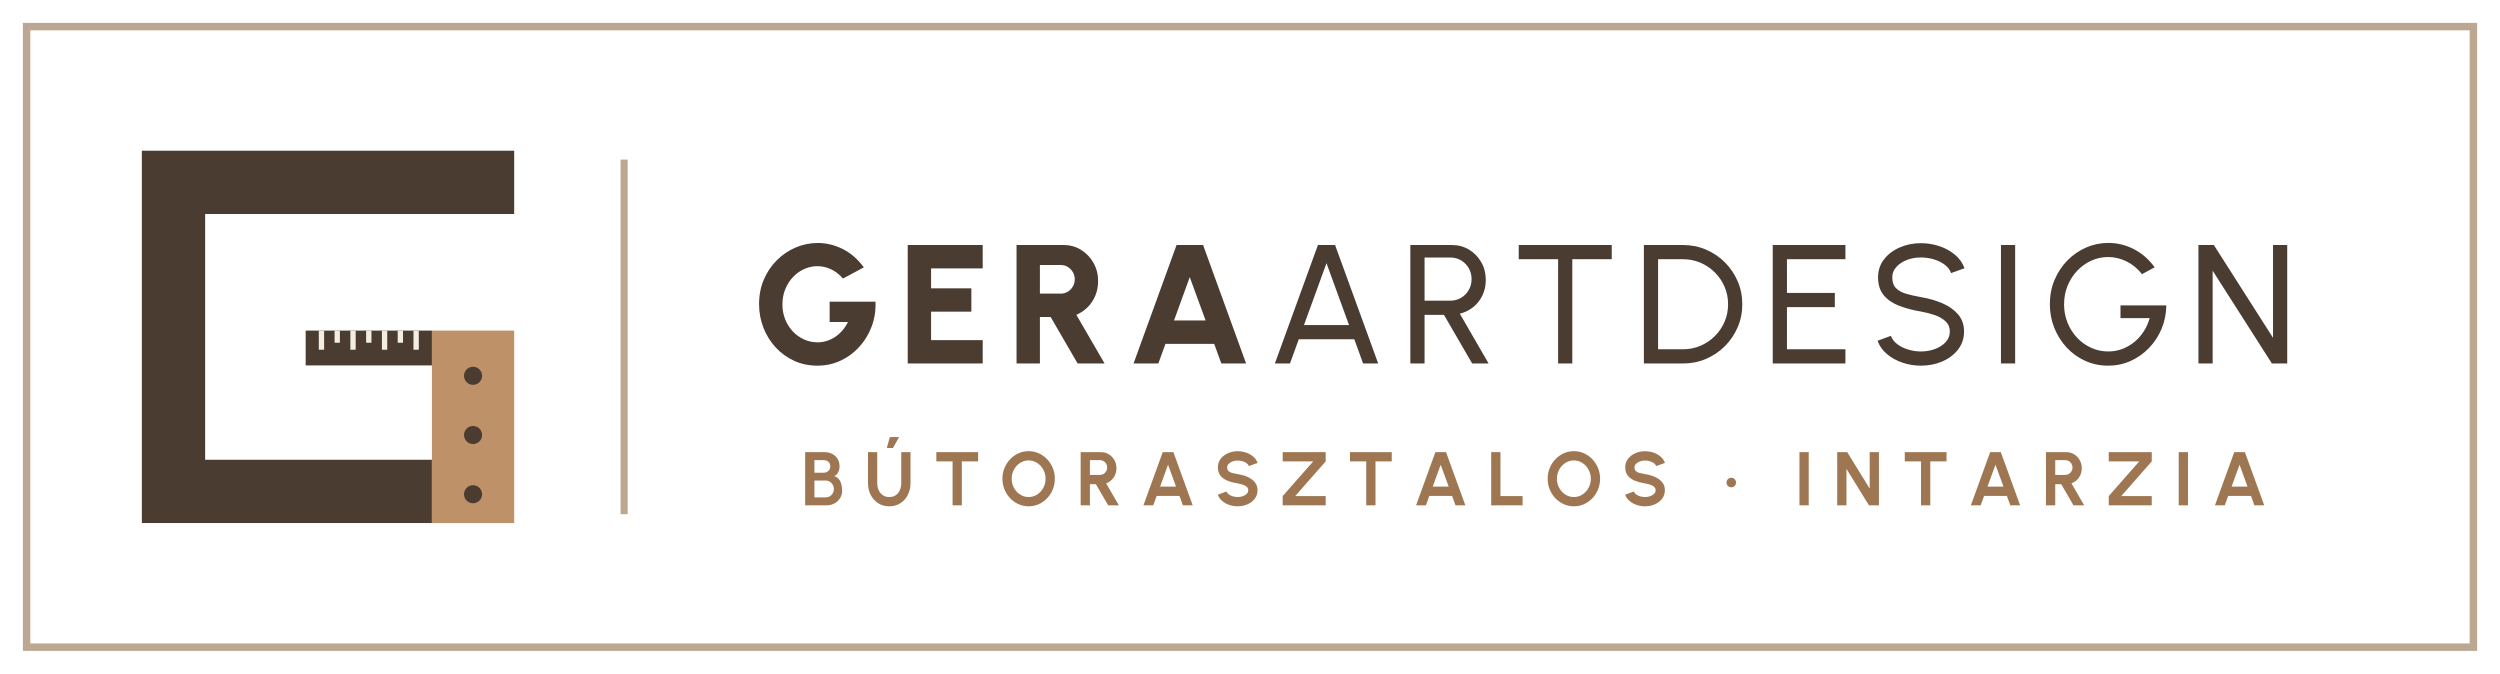
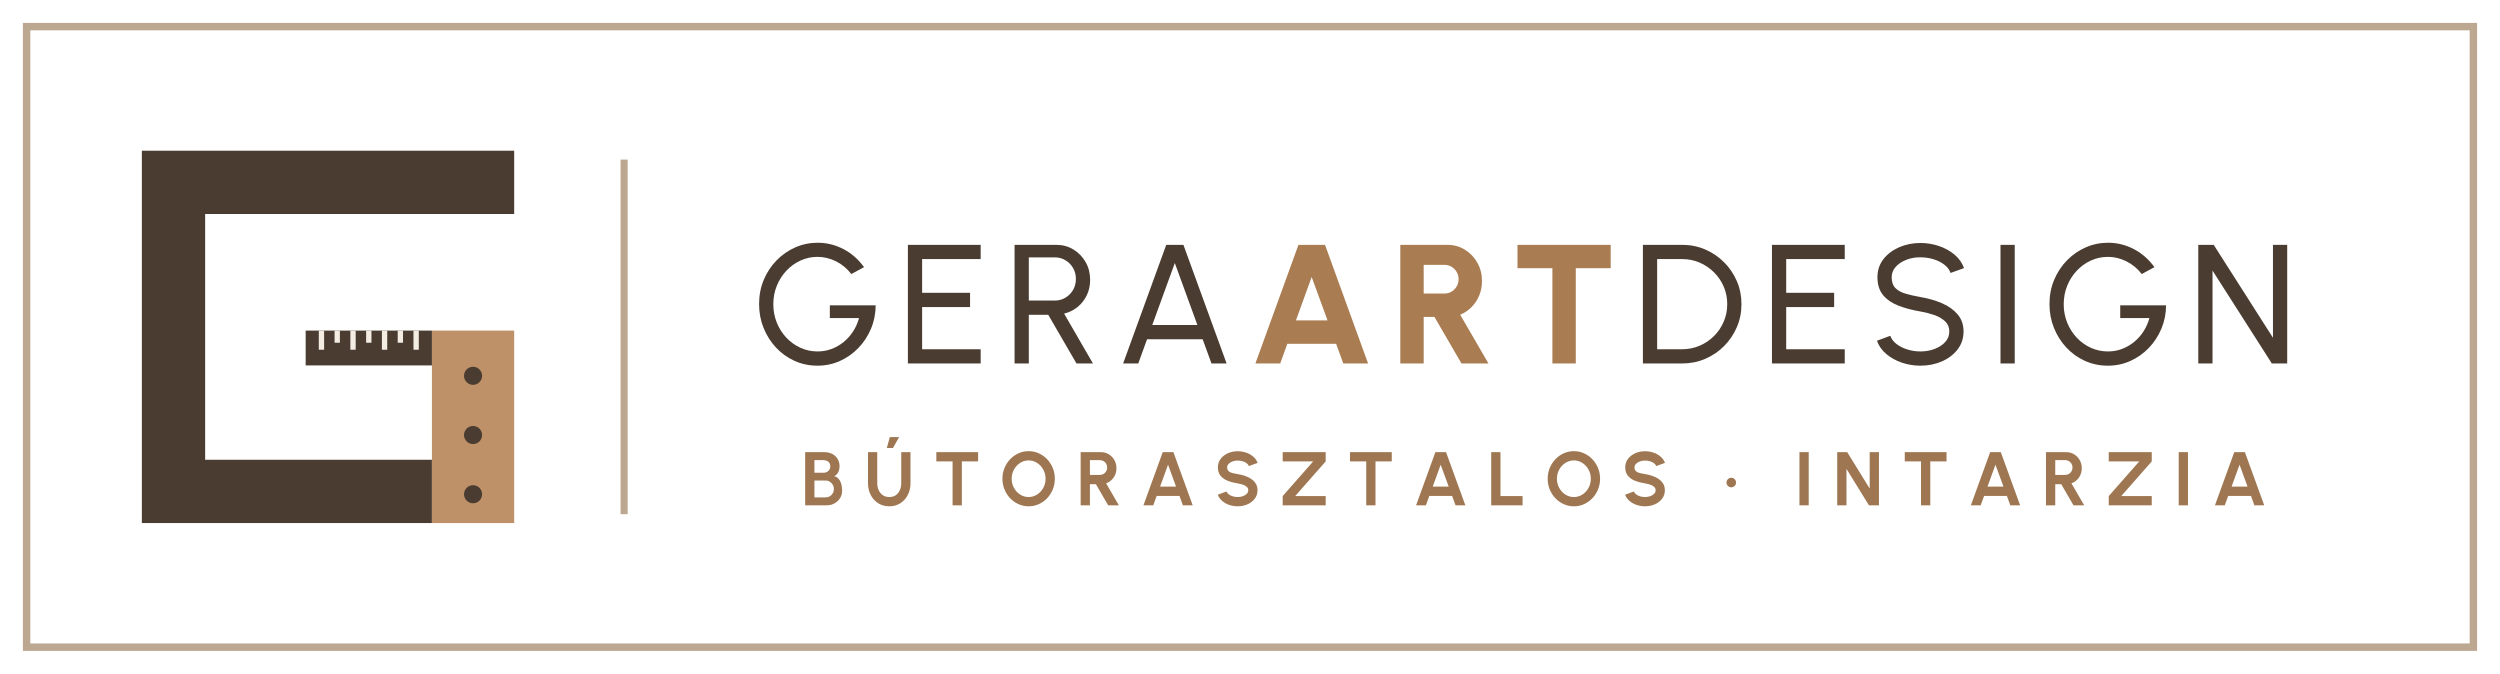
<svg xmlns="http://www.w3.org/2000/svg" viewBox="0 0 282 76" width="282" height="76">
  <rect x="3" y="3" width="276" height="70" fill="none" stroke="#BCA891" stroke-width="0.84" />
  <path d="M58 20.57H19.57V55.43H48.72" fill="none" stroke="#4A3C31" stroke-width="7.14" />
  <rect x="48.72" y="37.29" width="9.28" height="21.71" fill="#BE9168" />
  <circle cx="53.36" cy="42.39" r="1.02" fill="#4A3C31" />
  <circle cx="53.36" cy="49.07" r="1.02" fill="#4A3C31" />
  <circle cx="53.36" cy="55.75" r="1.02" fill="#4A3C31" />
  <rect x="34.48" y="37.29" width="14.24" height="3.93" fill="#4A3C31" />
  <path d="M36.26 37.29v2.16" stroke="#F4EDE3" stroke-width="0.6" />
  <path d="M38.04 37.29v1.37" stroke="#F4EDE3" stroke-width="0.6" />
  <path d="M39.82 37.29v2.16" stroke="#F4EDE3" stroke-width="0.6" />
  <path d="M41.6 37.29v1.37" stroke="#F4EDE3" stroke-width="0.6" />
  <path d="M43.38 37.29v2.16" stroke="#F4EDE3" stroke-width="0.6" />
  <path d="M45.16 37.29v1.37" stroke="#F4EDE3" stroke-width="0.6" />
  <path d="M46.94 37.29v2.16" stroke="#F4EDE3" stroke-width="0.6" />
  <rect x="70" y="18" width=".8" height="40" fill="#BCA891" />
-   <path d="M92.191 41.248Q90.792 41.248 89.594 40.705Q88.396 40.162 87.507 39.202Q86.618 38.243 86.12 36.984Q85.623 35.725 85.623 34.301Q85.623 32.776 86.168 31.516Q86.713 30.256 87.65 29.332Q88.586 28.408 89.774 27.908Q90.963 27.407 92.242 27.407Q93.657 27.407 95.015 28.066Q96.372 28.725 97.44 30.156L95.087 31.422Q94.477 30.712 93.728 30.368Q92.979 30.024 92.208 30.024Q91.438 30.024 90.728 30.34Q90.017 30.657 89.462 31.236Q88.907 31.814 88.582 32.607Q88.257 33.399 88.257 34.353Q88.257 35.24 88.566 36.016Q88.875 36.793 89.421 37.375Q89.967 37.956 90.686 38.285Q91.406 38.614 92.226 38.614Q92.734 38.614 93.224 38.466Q93.714 38.318 94.163 38.031Q94.612 37.743 94.99 37.314Q95.368 36.884 95.651 36.321H93.584V34.03H98.756Q98.816 35.511 98.328 36.817Q97.839 38.122 96.933 39.12Q96.027 40.119 94.814 40.683Q93.6 41.248 92.191 41.248ZM102.392 41.0V27.638H110.849V30.272H105.026V32.525H109.569V35.159H105.026V38.366H110.849V41.0ZM114.666 41.0V27.638H119.971Q121.064 27.638 121.947 28.186Q122.831 28.735 123.349 29.658Q123.867 30.582 123.867 31.696Q123.867 32.573 123.563 33.322Q123.26 34.071 122.706 34.633Q122.152 35.194 121.413 35.512L124.596 41.0H121.557L118.511 35.755H117.301V41.0ZM117.301 33.121H119.661Q120.092 33.121 120.448 32.902Q120.803 32.683 121.018 32.318Q121.233 31.953 121.233 31.507Q121.233 31.061 121.018 30.696Q120.803 30.331 120.448 30.112Q120.092 29.894 119.661 29.894H117.301ZM132.716 27.638H135.708L140.559 41.0H137.766L136.961 38.786H131.465L130.66 41.0H127.866ZM132.43 36.151H135.994L134.204 31.259Z" fill="#4A3C31" />
-   <path d="M148.662 27.638H150.597L155.461 41.0H153.757L152.765 38.27H146.502L145.51 41.0H143.806ZM147.087 36.667H152.172L149.628 29.687ZM159.086 41.0V27.638H163.779Q164.853 27.638 165.717 28.164Q166.581 28.69 167.089 29.581Q167.597 30.472 167.597 31.573Q167.597 32.535 167.217 33.325Q166.836 34.116 166.172 34.649Q165.509 35.181 164.667 35.383L167.914 41.0H166.061L162.879 35.516H160.69V41.0ZM160.69 33.913H163.624Q164.274 33.913 164.813 33.591Q165.352 33.27 165.673 32.721Q165.994 32.172 165.994 31.481Q165.994 30.791 165.673 30.242Q165.352 29.693 164.813 29.371Q164.274 29.05 163.624 29.05H160.69ZM181.804 27.638V29.241H177.356V41.0H175.753V29.241H171.313V27.638ZM185.429 41.0V27.638H189.85Q191.234 27.638 192.445 28.158Q193.656 28.678 194.574 29.599Q195.491 30.52 196.011 31.728Q196.531 32.935 196.531 34.319Q196.531 35.703 196.011 36.91Q195.491 38.118 194.574 39.039Q193.656 39.96 192.445 40.48Q191.234 41.0 189.85 41.0ZM187.033 39.397H189.85Q190.899 39.397 191.818 39.002Q192.738 38.608 193.437 37.91Q194.137 37.212 194.532 36.291Q194.928 35.371 194.928 34.319Q194.928 33.267 194.532 32.347Q194.137 31.428 193.434 30.729Q192.731 30.03 191.816 29.636Q190.9 29.241 189.85 29.241H187.033ZM199.965 41.0V27.638H208.164V29.241H201.569V33.04H206.968V34.643H201.569V39.397H208.164V41.0ZM216.687 41.248Q215.608 41.248 214.605 40.91Q213.602 40.572 212.852 39.942Q212.103 39.313 211.791 38.44L213.293 37.881Q213.483 38.417 214.002 38.813Q214.52 39.208 215.227 39.426Q215.933 39.645 216.687 39.645Q217.544 39.645 218.286 39.363Q219.028 39.082 219.484 38.578Q219.941 38.073 219.941 37.391Q219.941 36.698 219.466 36.251Q218.991 35.803 218.244 35.543Q217.498 35.284 216.687 35.144Q215.308 34.911 214.213 34.488Q213.118 34.065 212.482 33.298Q211.846 32.531 211.846 31.287Q211.846 30.115 212.521 29.25Q213.196 28.384 214.3 27.907Q215.405 27.429 216.687 27.429Q217.743 27.429 218.743 27.759Q219.743 28.09 220.504 28.72Q221.266 29.35 221.6 30.256L220.081 30.804Q219.892 30.26 219.373 29.865Q218.855 29.471 218.152 29.257Q217.45 29.044 216.687 29.044Q215.843 29.034 215.104 29.32Q214.366 29.606 213.908 30.111Q213.449 30.615 213.449 31.287Q213.449 32.085 213.877 32.512Q214.304 32.938 215.038 33.145Q215.771 33.353 216.687 33.517Q217.983 33.733 219.091 34.205Q220.198 34.678 220.871 35.462Q221.545 36.246 221.545 37.391Q221.545 38.554 220.871 39.423Q220.197 40.293 219.093 40.77Q217.989 41.248 216.687 41.248ZM225.707 41.0V27.638H227.31V41.0ZM237.798 41.248Q236.418 41.248 235.221 40.708Q234.023 40.168 233.127 39.209Q232.232 38.25 231.728 36.994Q231.223 35.738 231.223 34.308Q231.223 32.834 231.753 31.574Q232.282 30.314 233.202 29.377Q234.123 28.441 235.311 27.921Q236.499 27.401 237.824 27.401Q239.335 27.401 240.702 28.105Q242.07 28.809 243.047 30.15L241.615 30.926Q240.884 29.984 239.877 29.488Q238.87 28.993 237.809 28.993Q236.794 28.993 235.894 29.403Q234.993 29.813 234.303 30.546Q233.613 31.279 233.22 32.246Q232.827 33.212 232.827 34.333Q232.827 35.433 233.216 36.396Q233.606 37.36 234.291 38.09Q234.975 38.82 235.881 39.232Q236.787 39.645 237.82 39.645Q238.637 39.645 239.379 39.368Q240.12 39.091 240.743 38.585Q241.366 38.078 241.811 37.391Q242.257 36.704 242.482 35.883H239.191V34.449H244.357Q244.346 35.853 243.829 37.084Q243.311 38.316 242.409 39.253Q241.506 40.189 240.328 40.719Q239.149 41.248 237.798 41.248ZM247.984 41.0V27.638H249.722L256.396 38.103V27.638H257.999V41.0H256.269L249.587 30.535V41.0Z" fill="#4A3C31" />
+   <path d="M92.209 41.249Q90.828 41.249 89.628 40.708Q88.428 40.167 87.532 39.206Q86.635 38.245 86.13 36.988Q85.625 35.73 85.625 34.298Q85.625 32.822 86.155 31.56Q86.685 30.299 87.607 29.36Q88.528 28.422 89.718 27.902Q90.908 27.381 92.235 27.381Q93.749 27.381 95.118 28.086Q96.487 28.791 97.466 30.134L96.032 30.911Q95.299 29.967 94.291 29.471Q93.282 28.975 92.22 28.975Q91.204 28.975 90.302 29.386Q89.4 29.797 88.709 30.531Q88.018 31.265 87.624 32.233Q87.231 33.201 87.231 34.324Q87.231 35.425 87.621 36.39Q88.011 37.354 88.697 38.085Q89.382 38.816 90.29 39.23Q91.197 39.643 92.232 39.643Q93.05 39.643 93.792 39.366Q94.535 39.088 95.159 38.581Q95.783 38.074 96.229 37.386Q96.675 36.698 96.9 35.876H93.605V34.439H98.777Q98.767 35.845 98.249 37.079Q97.731 38.312 96.827 39.25Q95.923 40.188 94.742 40.718Q93.562 41.249 92.209 41.249ZM102.41 41.0V27.618H110.62V29.224H104.015V33.028H109.423V34.634H104.015V39.394H110.62V41.0ZM114.444 41.0V27.618H119.143Q120.218 27.618 121.084 28.145Q121.949 28.672 122.458 29.564Q122.967 30.457 122.967 31.559Q122.967 32.522 122.586 33.314Q122.204 34.106 121.54 34.639Q120.875 35.173 120.032 35.375L123.285 41.0H121.428L118.242 35.508H116.05V41.0ZM116.05 33.903H118.988Q119.638 33.903 120.179 33.58Q120.719 33.258 121.04 32.709Q121.361 32.159 121.361 31.467Q121.361 30.776 121.04 30.226Q120.719 29.676 120.179 29.354Q119.638 29.032 118.988 29.032H116.05ZM131.552 27.618H133.489L138.361 41.0H136.654L135.66 38.266H129.388L128.395 41.0H126.688ZM129.975 36.66H135.066L132.519 29.67Z" fill="#4A3C31" />
+   <path d="M146.466 27.618H149.462L154.32 41.0H151.523L150.717 38.782H145.212L144.406 41.0H141.609ZM146.179 36.144H149.748L147.956 31.245ZM157.954 41.0V27.618H163.266Q164.361 27.618 165.245 28.168Q166.13 28.717 166.649 29.642Q167.168 30.566 167.168 31.682Q167.168 32.561 166.864 33.311Q166.56 34.061 166.005 34.623Q165.45 35.186 164.71 35.504L167.898 41.0H164.855L161.804 35.747H160.592V41.0ZM160.592 33.109H162.956Q163.387 33.109 163.744 32.89Q164.1 32.671 164.315 32.305Q164.53 31.94 164.53 31.493Q164.53 31.047 164.315 30.681Q164.1 30.315 163.744 30.096Q163.387 29.877 162.956 29.877H160.592ZM181.686 27.618V30.256H177.748V41.0H175.11V30.256H171.173V27.618Z" fill="#A97C52" />
+   <path d="M185.32 41.0V27.618H189.747Q191.133 27.618 192.346 28.139Q193.559 28.66 194.478 29.582Q195.396 30.505 195.917 31.714Q196.438 32.923 196.438 34.309Q196.438 35.695 195.917 36.904Q195.396 38.113 194.478 39.036Q193.559 39.958 192.346 40.479Q191.133 41.0 189.747 41.0ZM186.926 39.394H189.747Q190.797 39.394 191.718 38.999Q192.639 38.604 193.34 37.905Q194.041 37.206 194.436 36.284Q194.832 35.363 194.832 34.309Q194.832 33.255 194.436 32.335Q194.041 31.414 193.337 30.714Q192.633 30.014 191.716 29.619Q190.799 29.224 189.747 29.224H186.926ZM199.877 41.0V27.618H208.088V29.224H201.483V33.028H206.891V34.634H201.483V39.394H208.088V41.0ZM216.624 41.249Q215.543 41.249 214.539 40.91Q213.534 40.571 212.783 39.941Q212.033 39.31 211.72 38.436L213.225 37.876Q213.415 38.413 213.934 38.81Q214.453 39.206 215.161 39.424Q215.869 39.643 216.624 39.643Q217.481 39.643 218.224 39.361Q218.968 39.079 219.425 38.574Q219.882 38.069 219.882 37.385Q219.882 36.692 219.407 36.244Q218.931 35.796 218.183 35.535Q217.435 35.275 216.624 35.136Q215.242 34.902 214.145 34.478Q213.049 34.055 212.412 33.287Q211.775 32.519 211.775 31.272Q211.775 30.099 212.451 29.232Q213.127 28.366 214.233 27.887Q215.339 27.409 216.624 27.409Q217.681 27.409 218.682 27.74Q219.684 28.071 220.446 28.702Q221.209 29.333 221.543 30.24L220.023 30.789Q219.833 30.244 219.314 29.849Q218.795 29.454 218.091 29.24Q217.387 29.026 216.624 29.026Q215.778 29.017 215.039 29.303Q214.299 29.589 213.84 30.095Q213.381 30.6 213.381 31.272Q213.381 32.072 213.809 32.499Q214.237 32.926 214.972 33.134Q215.706 33.341 216.624 33.506Q217.921 33.723 219.031 34.195Q220.14 34.668 220.814 35.454Q221.488 36.239 221.488 37.385Q221.488 38.551 220.813 39.421Q220.138 40.292 219.033 40.77Q217.928 41.249 216.624 41.249ZM225.656 41.0V27.618H227.262V41.0ZM237.765 41.249Q236.384 41.249 235.184 40.708Q233.985 40.167 233.088 39.206Q232.191 38.245 231.686 36.988Q231.181 35.73 231.181 34.298Q231.181 32.822 231.711 31.56Q232.241 30.299 233.163 29.36Q234.085 28.422 235.275 27.902Q236.465 27.381 237.791 27.381Q239.305 27.381 240.674 28.086Q242.043 28.791 243.022 30.134L241.589 30.911Q240.856 29.967 239.847 29.471Q238.839 28.975 237.777 28.975Q236.76 28.975 235.858 29.386Q234.957 29.797 234.265 30.531Q233.574 31.265 233.18 32.233Q232.787 33.201 232.787 34.324Q232.787 35.425 233.177 36.39Q233.567 37.354 234.253 38.085Q234.939 38.816 235.846 39.23Q236.753 39.643 237.788 39.643Q238.606 39.643 239.348 39.366Q240.091 39.088 240.715 38.581Q241.339 38.074 241.785 37.386Q242.231 36.698 242.456 35.876H239.161V34.439H244.334Q244.323 35.845 243.805 37.079Q243.287 38.312 242.383 39.25Q241.479 40.188 240.299 40.718Q239.119 41.249 237.765 41.249ZM247.966 41.0V27.618H249.706L256.39 38.098V27.618H257.996V41.0H256.264L249.572 30.52V41.0Z" fill="#4A3C31" />
  <path d="M90.822 57.0V51.003H93.007Q93.48 51.003 93.865 51.197Q94.249 51.392 94.475 51.753Q94.701 52.114 94.701 52.61Q94.701 52.828 94.636 53.05Q94.57 53.272 94.437 53.45Q94.304 53.627 94.094 53.712Q94.374 53.781 94.55 53.963Q94.726 54.144 94.824 54.385Q94.921 54.625 94.958 54.876Q94.995 55.128 94.995 55.344Q94.995 55.816 94.759 56.19Q94.524 56.565 94.127 56.782Q93.731 57.0 93.251 57.0ZM91.867 56.105H93.145Q93.399 56.105 93.607 55.98Q93.814 55.855 93.939 55.636Q94.063 55.418 94.063 55.14Q94.063 54.901 93.939 54.687Q93.814 54.473 93.607 54.34Q93.399 54.207 93.145 54.207H91.867ZM91.867 53.327H92.889Q93.204 53.327 93.43 53.129Q93.655 52.931 93.655 52.603Q93.655 52.256 93.43 52.079Q93.204 51.903 92.889 51.903H91.867ZM100.309 57.111Q99.589 57.111 99.049 56.76Q98.508 56.409 98.208 55.816Q97.908 55.222 97.908 54.498V51.003H98.953V54.498Q98.953 54.927 99.113 55.284Q99.272 55.64 99.576 55.853Q99.879 56.066 100.309 56.066Q100.747 56.066 101.048 55.854Q101.349 55.642 101.504 55.285Q101.66 54.928 101.66 54.498V51.003H102.705V54.498Q102.705 55.042 102.535 55.516Q102.364 55.989 102.047 56.349Q101.729 56.709 101.289 56.91Q100.849 57.111 100.309 57.111ZM100.033 50.531 100.375 49.298H101.421L100.73 50.531ZM110.33 51.003V52.048H108.496V57.0H107.451V52.048H105.619V51.003ZM116.029 57.111Q115.42 57.111 114.885 56.869Q114.349 56.627 113.942 56.199Q113.535 55.771 113.304 55.207Q113.073 54.644 113.073 54.001Q113.073 53.359 113.304 52.795Q113.535 52.232 113.942 51.804Q114.349 51.375 114.885 51.133Q115.42 50.891 116.029 50.891Q116.641 50.891 117.177 51.133Q117.712 51.375 118.119 51.804Q118.526 52.232 118.755 52.795Q118.985 53.359 118.985 54.001Q118.985 54.644 118.755 55.207Q118.526 55.771 118.119 56.199Q117.712 56.627 117.177 56.869Q116.641 57.111 116.029 57.111ZM116.029 56.066Q116.424 56.066 116.769 55.903Q117.115 55.74 117.378 55.456Q117.642 55.171 117.791 54.798Q117.939 54.425 117.939 54.001Q117.939 53.576 117.79 53.202Q117.64 52.828 117.377 52.545Q117.113 52.261 116.768 52.099Q116.422 51.936 116.029 51.936Q115.633 51.936 115.288 52.099Q114.943 52.262 114.679 52.547Q114.415 52.831 114.267 53.204Q114.118 53.578 114.118 54.001Q114.118 54.428 114.267 54.801Q114.417 55.174 114.68 55.459Q114.944 55.743 115.29 55.905Q115.635 56.066 116.029 56.066ZM121.898 57.0V51.003H124.197Q124.685 51.003 125.079 51.246Q125.473 51.489 125.704 51.899Q125.935 52.309 125.935 52.808Q125.935 53.213 125.789 53.554Q125.642 53.896 125.379 54.144Q125.116 54.392 124.771 54.52L126.208 57.0H125.002L123.616 54.614H122.943V57.0ZM122.943 53.569H124.079Q124.301 53.569 124.485 53.457Q124.669 53.345 124.78 53.157Q124.89 52.968 124.89 52.736Q124.89 52.503 124.78 52.315Q124.669 52.126 124.485 52.015Q124.301 51.903 124.079 51.903H122.943ZM131.157 51.003H132.359L134.538 57.0H133.429L133.043 55.938H130.474L130.088 57.0H128.979ZM130.857 54.892H132.659L131.755 52.419ZM139.611 57.111Q139.115 57.111 138.657 56.954Q138.2 56.798 137.858 56.504Q137.515 56.21 137.367 55.802L138.348 55.439Q138.409 55.613 138.593 55.755Q138.777 55.897 139.042 55.981Q139.307 56.066 139.611 56.066Q139.922 56.066 140.194 55.969Q140.466 55.873 140.635 55.7Q140.803 55.528 140.803 55.297Q140.803 55.061 140.628 54.908Q140.452 54.755 140.178 54.665Q139.904 54.575 139.611 54.528Q138.974 54.43 138.468 54.225Q137.962 54.019 137.67 53.654Q137.377 53.288 137.377 52.714Q137.377 52.167 137.688 51.76Q137.999 51.352 138.509 51.125Q139.019 50.899 139.611 50.899Q140.103 50.899 140.561 51.054Q141.019 51.209 141.364 51.505Q141.709 51.8 141.859 52.216L140.874 52.572Q140.813 52.397 140.63 52.257Q140.446 52.116 140.181 52.034Q139.917 51.951 139.611 51.951Q139.307 51.947 139.036 52.046Q138.765 52.144 138.594 52.317Q138.423 52.489 138.423 52.714Q138.423 52.999 138.583 53.145Q138.743 53.292 139.012 53.358Q139.281 53.425 139.611 53.479Q140.213 53.572 140.723 53.795Q141.232 54.018 141.54 54.389Q141.848 54.76 141.848 55.297Q141.848 55.841 141.539 56.25Q141.229 56.658 140.721 56.885Q140.212 57.111 139.611 57.111ZM144.688 57.0V55.955L148.126 52.048H144.688V51.003H149.537V52.048L146.099 55.955H149.537V57.0ZM156.99 51.003V52.048H155.156V57.0H154.111V52.048H152.279V51.003ZM161.911 51.003H163.113L165.292 57.0H164.183L163.797 55.938H161.228L160.842 57.0H159.733ZM161.611 54.892H163.413L162.509 52.419ZM168.207 57.0V51.003H169.252V55.955H171.747V57.0ZM177.533 57.111Q176.924 57.111 176.389 56.869Q175.853 56.627 175.446 56.199Q175.039 55.771 174.808 55.207Q174.577 54.644 174.577 54.001Q174.577 53.359 174.808 52.795Q175.039 52.232 175.446 51.804Q175.853 51.375 176.389 51.133Q176.924 50.891 177.533 50.891Q178.145 50.891 178.681 51.133Q179.216 51.375 179.623 51.804Q180.03 52.232 180.259 52.795Q180.489 53.359 180.489 54.001Q180.489 54.644 180.259 55.207Q180.03 55.771 179.623 56.199Q179.216 56.627 178.681 56.869Q178.145 57.111 177.533 57.111ZM177.533 56.066Q177.928 56.066 178.273 55.903Q178.619 55.74 178.882 55.456Q179.146 55.171 179.295 54.798Q179.443 54.425 179.443 54.001Q179.443 53.576 179.294 53.202Q179.144 52.828 178.881 52.545Q178.617 52.261 178.272 52.099Q177.926 51.936 177.533 51.936Q177.137 51.936 176.792 52.099Q176.446 52.262 176.183 52.547Q175.919 52.831 175.771 53.204Q175.622 53.578 175.622 54.001Q175.622 54.428 175.771 54.801Q175.921 55.174 176.184 55.459Q176.448 55.743 176.793 55.905Q177.139 56.066 177.533 56.066ZM185.56 57.111Q185.064 57.111 184.607 56.954Q184.149 56.798 183.807 56.504Q183.464 56.21 183.316 55.802L184.298 55.439Q184.358 55.613 184.542 55.755Q184.726 55.897 184.991 55.981Q185.257 56.066 185.56 56.066Q185.871 56.066 186.144 55.969Q186.416 55.873 186.584 55.7Q186.752 55.528 186.752 55.297Q186.752 55.061 186.577 54.908Q186.401 54.755 186.127 54.665Q185.853 54.575 185.56 54.528Q184.923 54.43 184.417 54.225Q183.911 54.019 183.619 53.654Q183.326 53.288 183.326 52.714Q183.326 52.167 183.637 51.76Q183.948 51.352 184.458 51.125Q184.968 50.899 185.56 50.899Q186.052 50.899 186.511 51.054Q186.969 51.209 187.313 51.505Q187.658 51.8 187.808 52.216L186.823 52.572Q186.763 52.397 186.579 52.257Q186.395 52.116 186.13 52.034Q185.866 51.951 185.56 51.951Q185.257 51.947 184.985 52.046Q184.714 52.144 184.543 52.317Q184.372 52.489 184.372 52.714Q184.372 52.999 184.532 53.145Q184.692 53.292 184.961 53.358Q185.231 53.425 185.56 53.479Q186.162 53.572 186.672 53.795Q187.181 54.018 187.489 54.389Q187.798 54.76 187.798 55.297Q187.798 55.841 187.488 56.25Q187.178 56.658 186.67 56.885Q186.161 57.111 185.56 57.111ZM195.286 54.967Q195.061 54.967 194.905 54.811Q194.75 54.655 194.75 54.428Q194.75 54.208 194.905 54.05Q195.061 53.892 195.286 53.892Q195.509 53.892 195.667 54.05Q195.825 54.208 195.825 54.428Q195.825 54.655 195.667 54.811Q195.509 54.967 195.286 54.967ZM202.979 57.0V51.003H204.024V57.0ZM207.237 57.0V51.003H208.367L210.901 55.111V51.003H211.946V57.0H210.818L208.283 52.891V57.0ZM219.569 51.003V52.048H217.736V57.0H216.69V52.048H214.858V51.003ZM224.49 51.003H225.692L227.871 57.0H226.762L226.376 55.938H223.807L223.421 57.0H222.312ZM224.19 54.892H225.992L225.088 52.419ZM230.786 57.0V51.003H233.085Q233.573 51.003 233.967 51.246Q234.361 51.489 234.592 51.899Q234.824 52.309 234.824 52.808Q234.824 53.213 234.677 53.554Q234.531 53.896 234.267 54.144Q234.004 54.392 233.659 54.52L235.096 57.0H233.89L232.505 54.614H231.831V57.0ZM231.831 53.569H232.967Q233.189 53.569 233.373 53.457Q233.558 53.345 233.668 53.157Q233.778 52.968 233.778 52.736Q233.778 52.503 233.668 52.315Q233.558 52.126 233.373 52.015Q233.189 51.903 232.967 51.903H231.831ZM237.867 57.0V55.955L241.306 52.048H237.867V51.003H242.717V52.048L239.278 55.955H242.717V57.0ZM245.758 57.0V51.003H246.803V57.0ZM252.023 51.003H253.225L255.404 57.0H254.295L253.909 55.938H251.34L250.954 57.0H249.845ZM251.723 54.892H253.525L252.621 52.419Z" fill="#9E7752" />
</svg>
